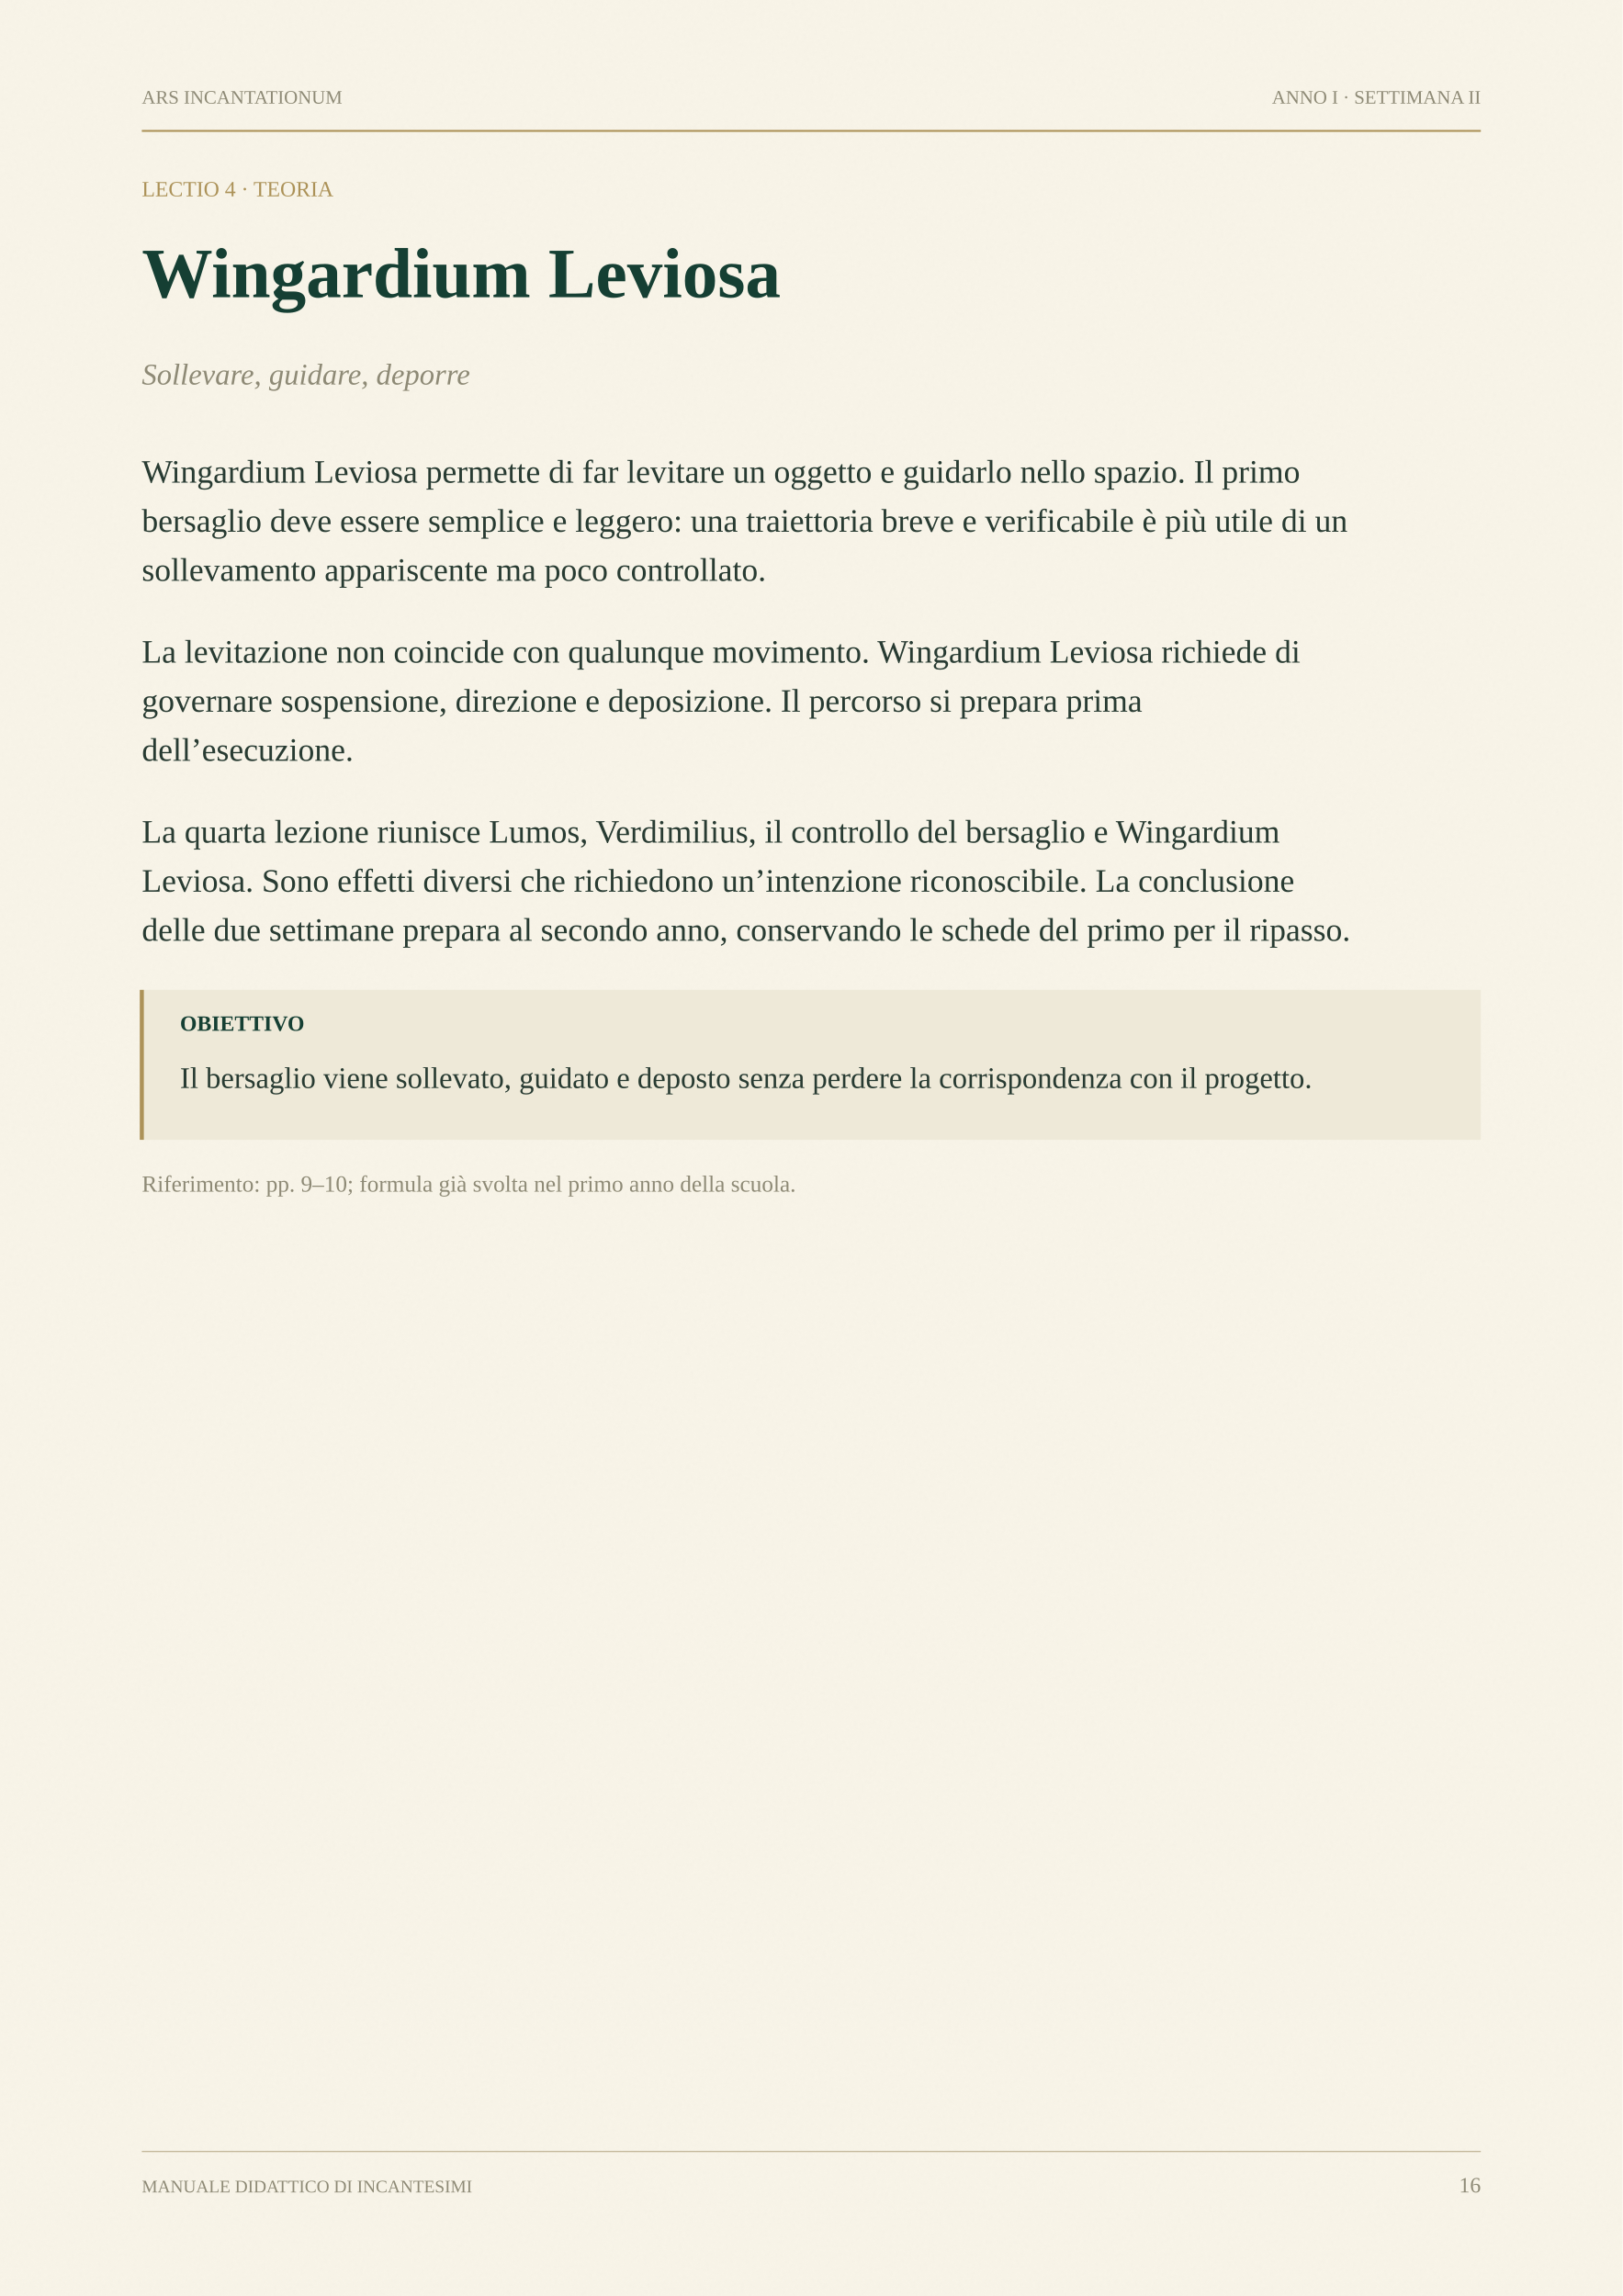
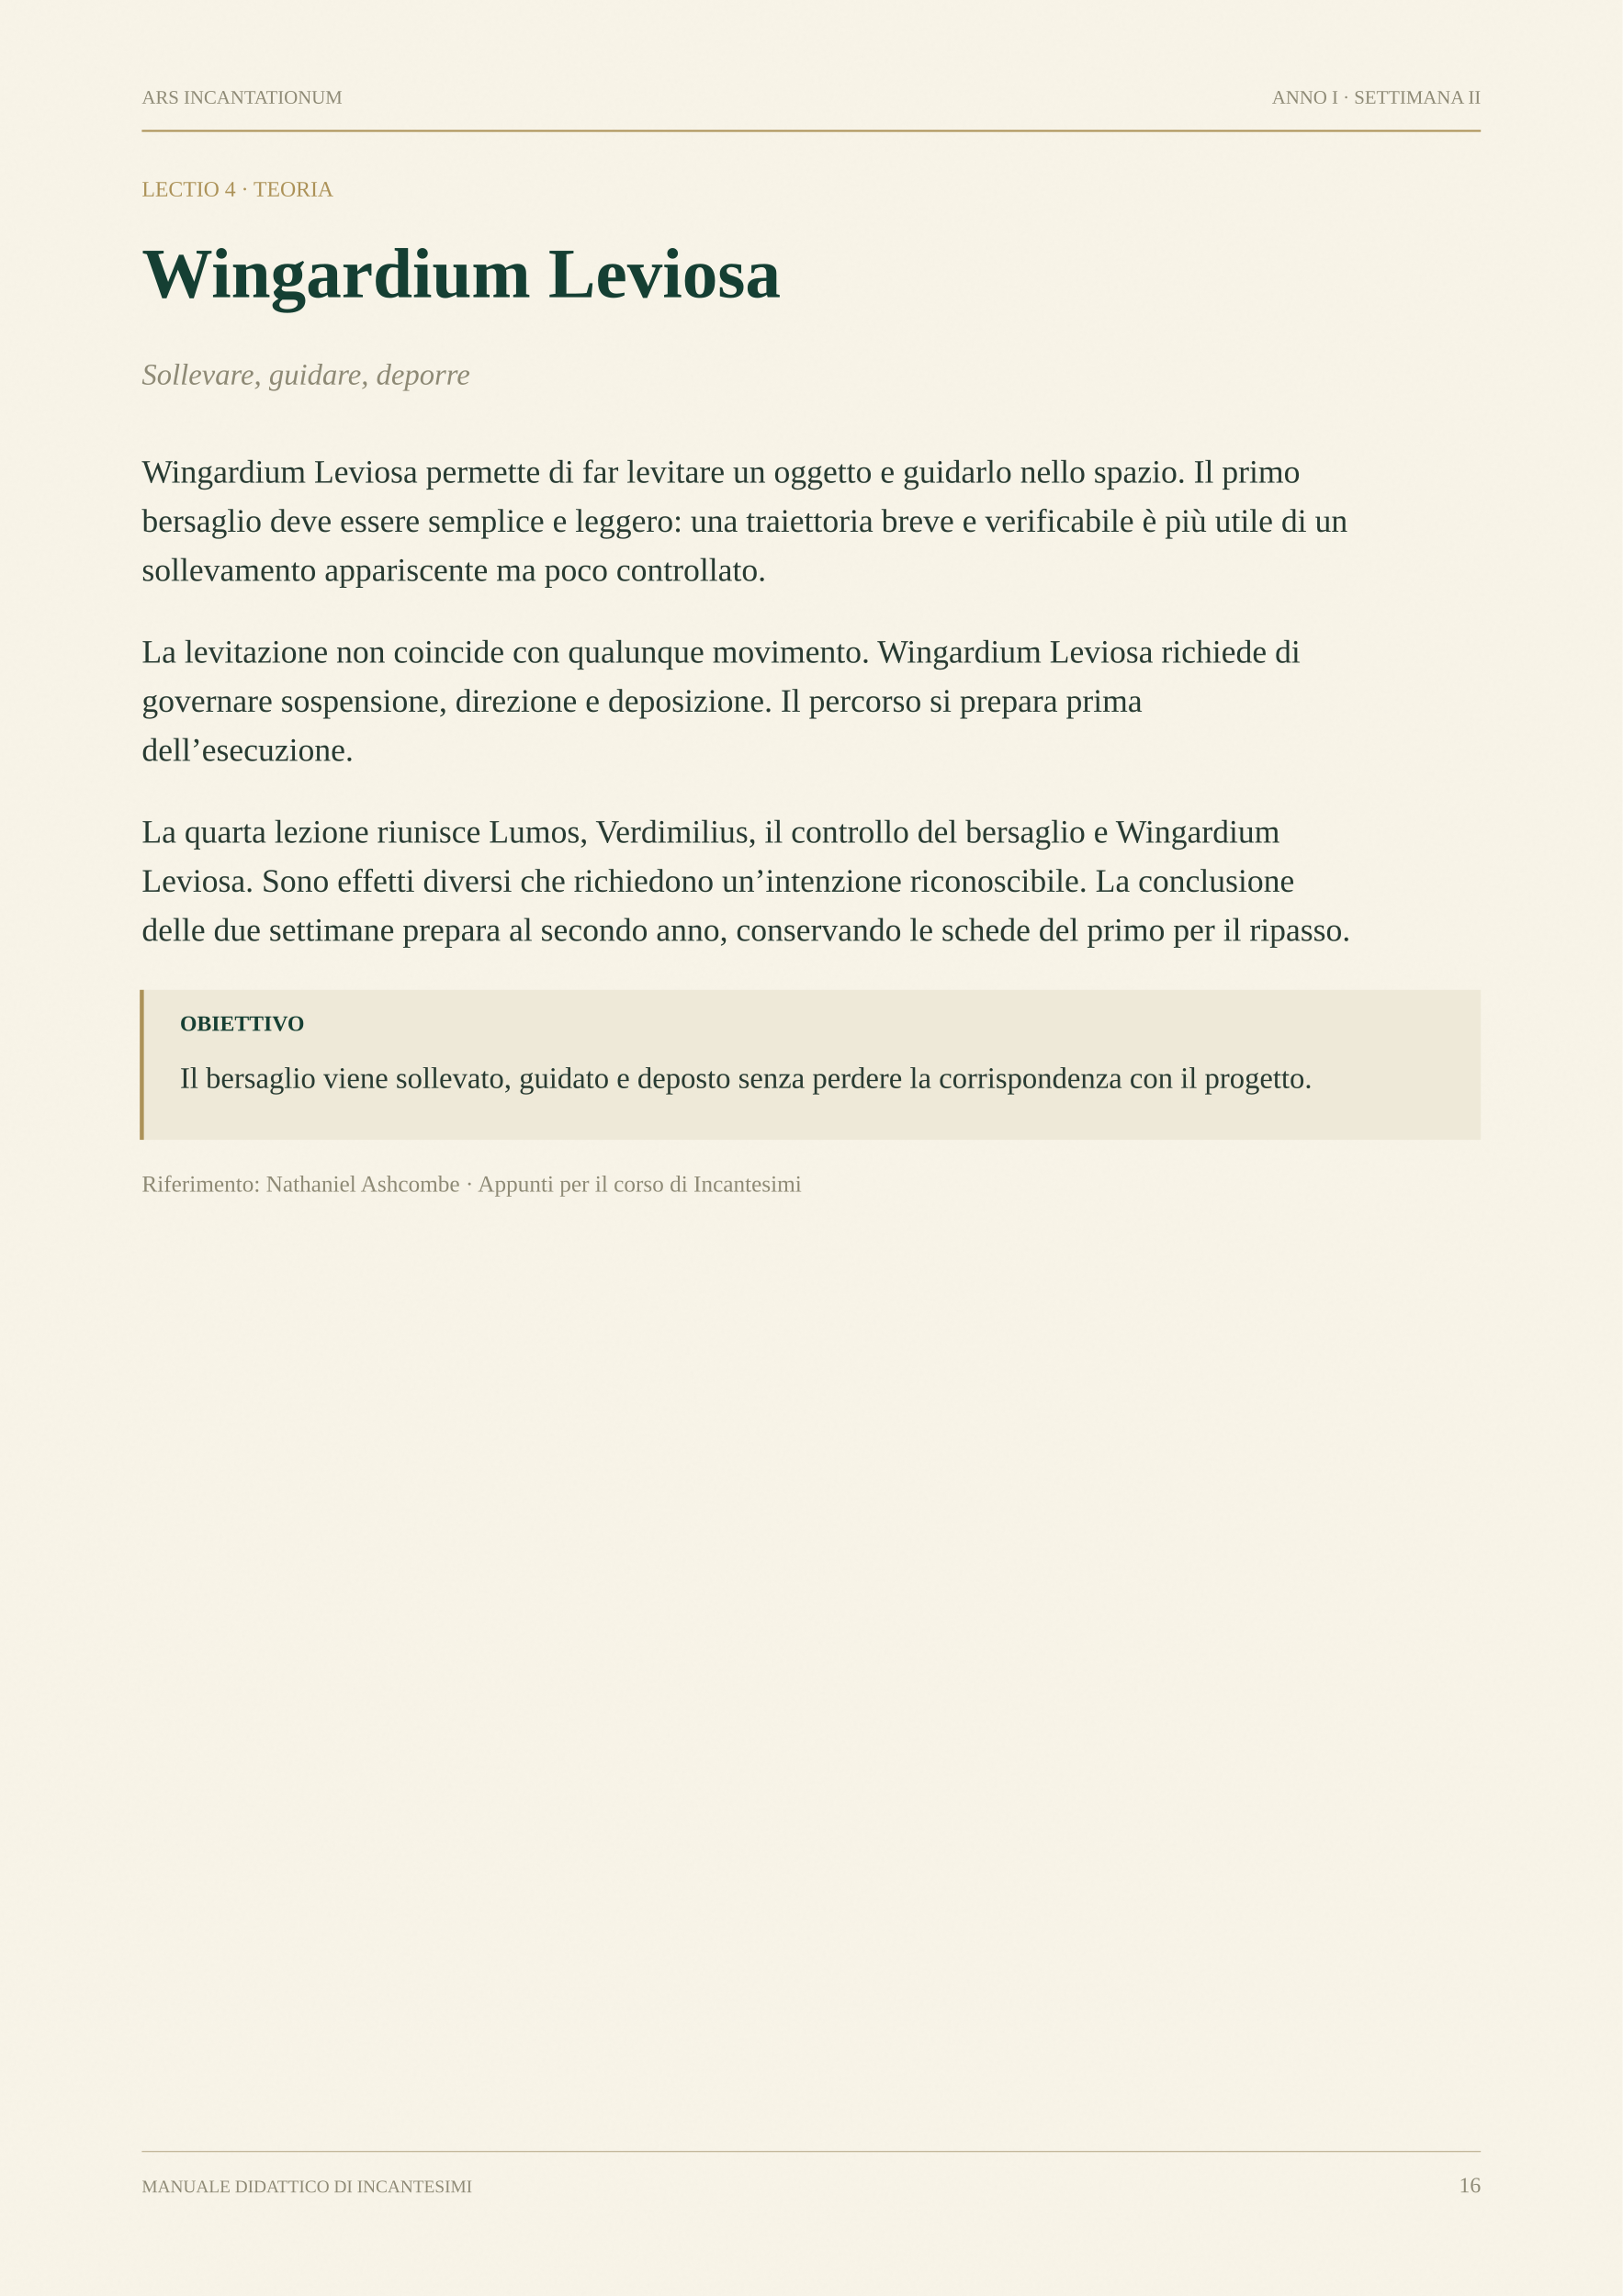
<svg xmlns="http://www.w3.org/2000/svg" width="595" height="842" viewBox="0 0 595 842">
  <defs>
    <filter id="grain">
      <feTurbulence type="fractalNoise" baseFrequency=".7" numOctaves="3" stitchTiles="stitch" />
      <feColorMatrix type="saturate" values="0" />
    </filter>
    <pattern id="paper" width="595" height="842" patternUnits="userSpaceOnUse">
      <rect width="595" height="842" filter="url(#grain)" opacity=".17" />
    </pattern>
    <linearGradient id="leather">
      <stop stop-color="#06271b" />
      <stop offset=".12" stop-color="#17583a" />
      <stop offset=".6" stop-color="#0c402a" />
      <stop offset="1" stop-color="#042015" />
    </linearGradient>
  </defs>
  <rect width="595" height="842" fill="#f8f4e8" />
  <rect width="595" height="842" fill="url(#paper)" opacity=".17" />
  <text x="52" y="38" font-family="Georgia, Times New Roman, serif" font-size="7" fill="#8e8a76">ARS INCANTATIONUM</text>
  <text x="543" y="38" font-family="Georgia, Times New Roman, serif" font-size="7" fill="#8e8a76" text-anchor="end">ANNO I · SETTIMANA II</text>
  <text x="52" y="72" font-family="Georgia, Times New Roman, serif" font-size="8" fill="#ac9258">LECTIO 4 · TEORIA</text>
  <path d="M52 48H543" stroke="#ac9258" stroke-width=".7" />
  <text x="52" y="109" font-family="Georgia, Times New Roman, serif" font-size="26" fill="#153f33" font-weight="bold">Wingardium Leviosa</text>
  <text x="52" y="141" font-family="Georgia, Times New Roman, serif" font-size="11" fill="#8e8a76" font-style="italic">Sollevare, guidare, deporre</text>
  <text x="52" y="177" font-family="Georgia, Times New Roman, serif" font-size="12" fill="#283b32">Wingardium Leviosa permette di far levitare un oggetto e guidarlo nello spazio. Il primo</text>
  <text x="52" y="195" font-family="Georgia, Times New Roman, serif" font-size="12" fill="#283b32">bersaglio deve essere semplice e leggero: una traiettoria breve e verificabile è più utile di un</text>
  <text x="52" y="213" font-family="Georgia, Times New Roman, serif" font-size="12" fill="#283b32">sollevamento appariscente ma poco controllato.</text>
  <text x="52" y="243" font-family="Georgia, Times New Roman, serif" font-size="12" fill="#283b32">La levitazione non coincide con qualunque movimento. Wingardium Leviosa richiede di</text>
  <text x="52" y="261" font-family="Georgia, Times New Roman, serif" font-size="12" fill="#283b32">governare sospensione, direzione e deposizione. Il percorso si prepara prima</text>
  <text x="52" y="279" font-family="Georgia, Times New Roman, serif" font-size="12" fill="#283b32">dell’esecuzione.</text>
  <text x="52" y="309" font-family="Georgia, Times New Roman, serif" font-size="12" fill="#283b32">La quarta lezione riunisce Lumos, Verdimilius, il controllo del bersaglio e Wingardium</text>
  <text x="52" y="327" font-family="Georgia, Times New Roman, serif" font-size="12" fill="#283b32">Leviosa. Sono effetti diversi che richiedono un’intenzione riconoscibile. La conclusione</text>
  <text x="52" y="345" font-family="Georgia, Times New Roman, serif" font-size="12" fill="#283b32">delle due settimane prepara al secondo anno, conservando le schede del primo per il ripasso.</text>
  <rect x="52" y="363" width="491" height="55" fill="#eee9d8" />
  <path d="M52 363v55" stroke="#ac9258" stroke-width="1.5" />
  <text x="66" y="378" font-family="Georgia, Times New Roman, serif" font-size="8" fill="#153f33" font-weight="bold">OBIETTIVO</text>
  <text x="66" y="399" font-family="Georgia, Times New Roman, serif" font-size="11" fill="#283b32">Il bersaglio viene sollevato, guidato e deposto senza perdere la corrispondenza con il progetto.</text>
-   <text x="52" y="437" font-family="Georgia, Times New Roman, serif" font-size="8.5" fill="#8e8a76">Riferimento: pp. 9–10; formula già svolta nel primo anno della scuola.</text>
+   <text x="52" y="437" font-family="Georgia, Times New Roman, serif" font-size="8.5" fill="#8e8a76">Riferimento: Nathaniel Ashcombe · Appunti per il corso di Incantesimi</text>
  <path d="M52 789H543" stroke="#c3b89b" stroke-width=".45" />
  <text x="52" y="804" font-family="Georgia, Times New Roman, serif" font-size="6.5" fill="#8e8a76">MANUALE DIDATTICO DI INCANTESIMI</text>
  <text x="543" y="804" font-family="Georgia, Times New Roman, serif" font-size="8" fill="#8e8a76" text-anchor="end">16</text>
</svg>
